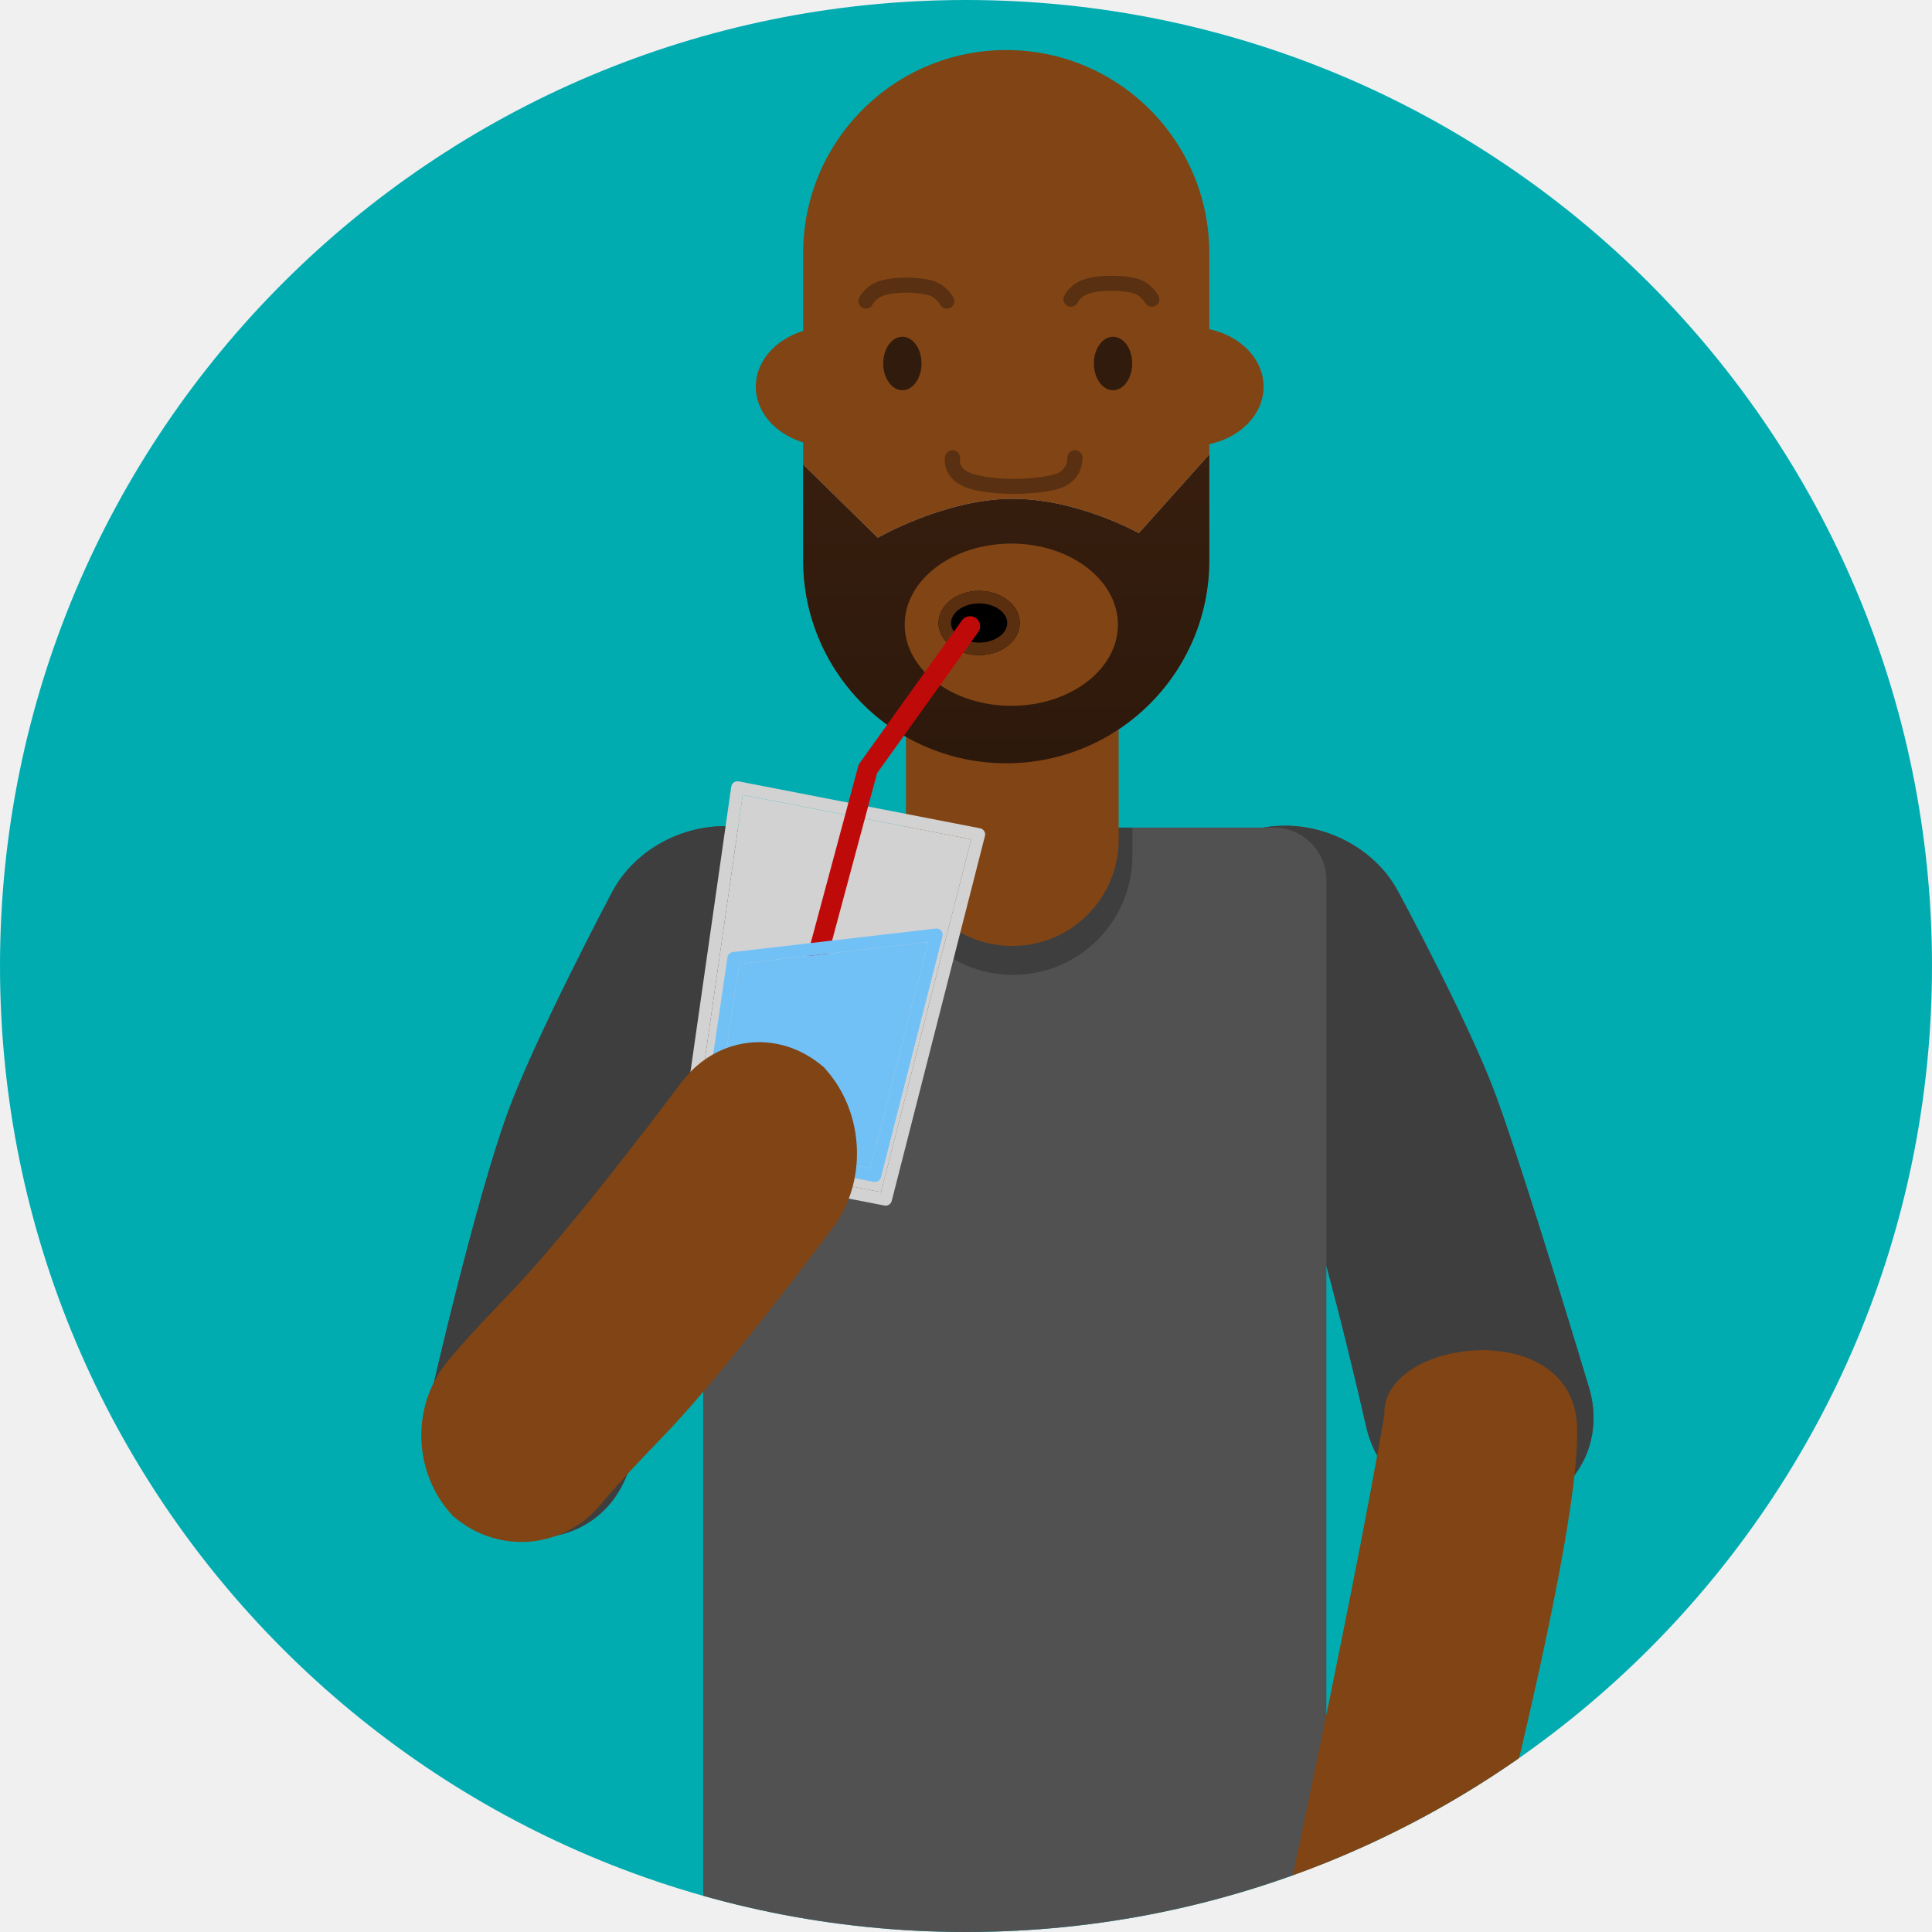
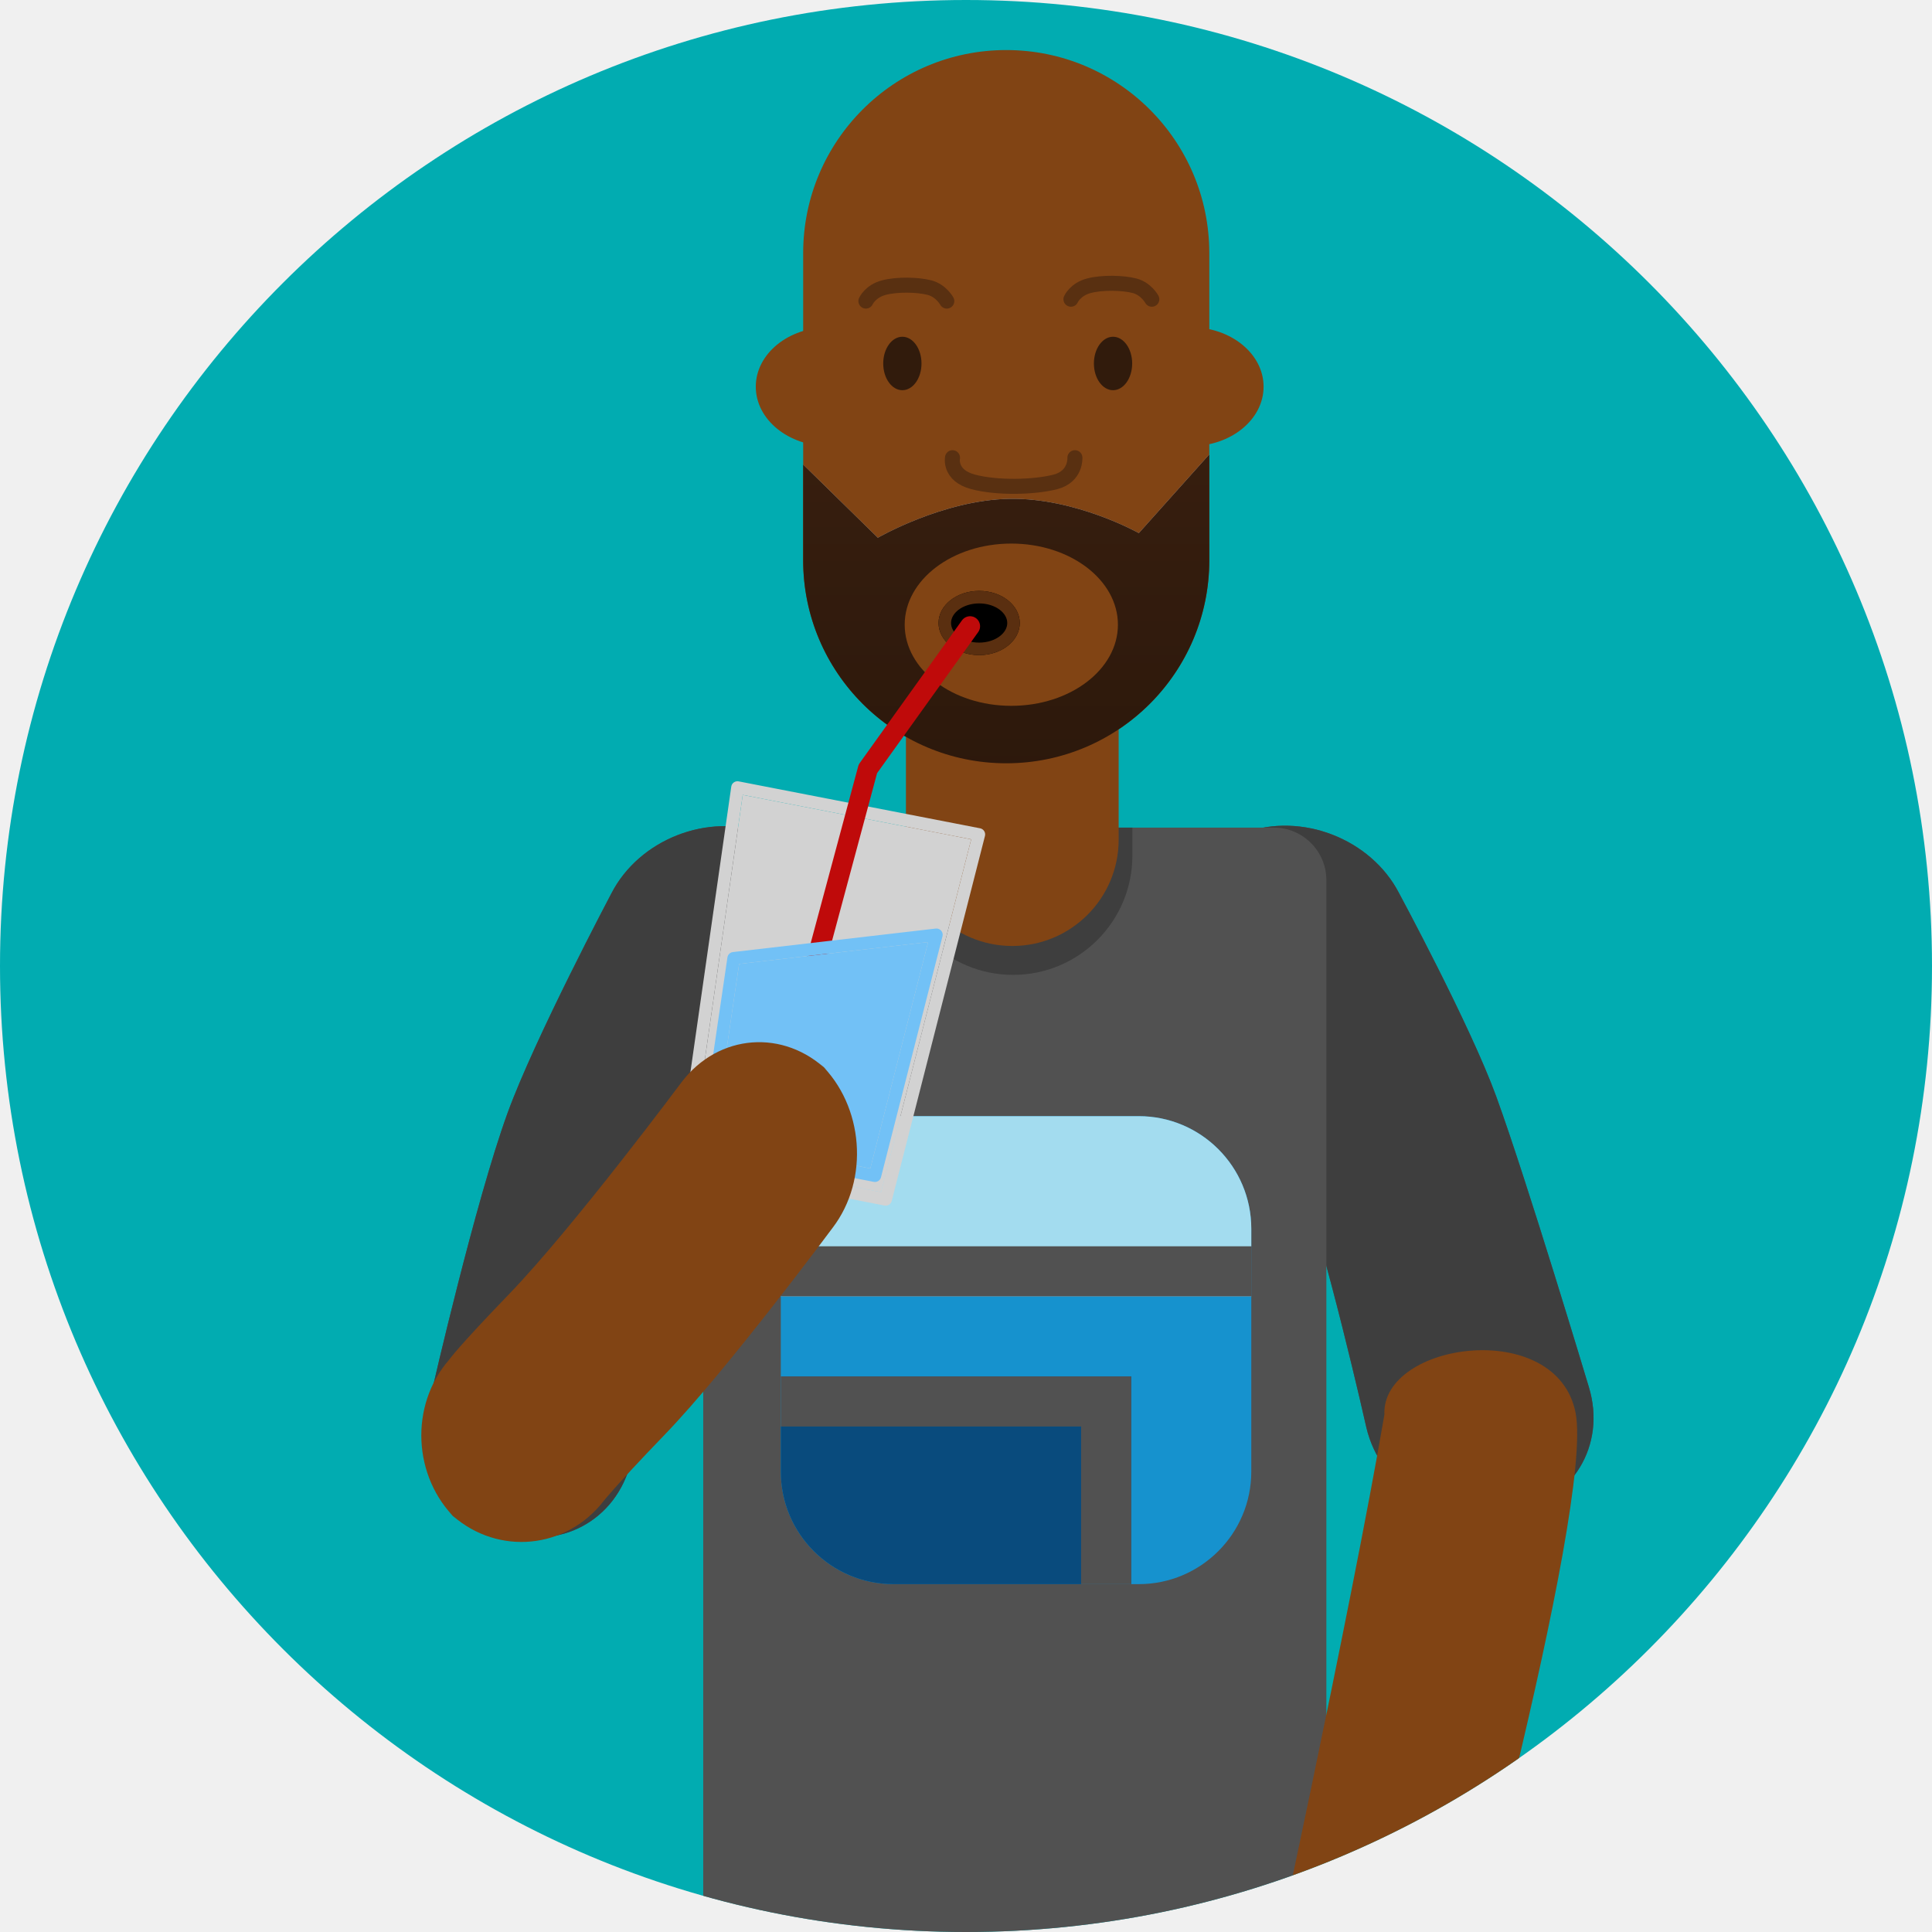
<svg xmlns="http://www.w3.org/2000/svg" xmlns:xlink="http://www.w3.org/1999/xlink" width="772px" height="772px" viewBox="0 0 772 772" version="1.1">
  <defs>
    <circle id="path-1" cx="386" cy="386" r="386" />
    <path d="M379.45,461.89 C379.45,424.958 370.083,352.532 370.083,352.532 C367.229,328.4 384.344,305.558 408.297,301.516 L413.409,300.653 C437.369,296.61 457.869,312.996 459.153,337.277 C459.153,337.277 464.088,423.016 464.088,458.977 C464.088,489.399 455.355,548.884 455.355,548.884 C452.15,572.971 429.855,592.498 405.56,592.498 L408.907,592.498 C384.611,592.498 367.63,572.984 370.826,548.897 C370.826,548.897 379.45,491.341 379.45,461.89 Z" id="path-3" />
    <rect id="path-4" x="1.42108547e-14" y="0.708" width="249" height="488.292" rx="21" />
    <path d="M65.85,460.839 C65.85,422.039 56.269,343.755 56.269,343.755 C53.553,319.617 71.051,300.048 95.356,300.048 L91.77,300.048 C116.073,300.048 138.066,319.607 140.777,343.764 C140.777,343.764 150.274,419.999 150.274,457.778 C150.274,489.737 141.3,554.404 141.3,554.404 C138.249,578.508 116.075,598.048 91.77,598.048 L95.356,598.048 C71.052,598.048 53.932,578.524 56.98,554.416 C56.98,554.416 65.85,491.778 65.85,460.839 Z" id="path-6" />
    <rect id="path-7" x="0" y="0" width="162.285" height="285" rx="81.142" />
    <linearGradient x1="50%" y1="0%" x2="50%" y2="100%" id="linearGradient-9">
      <stop stop-color="#C8C8C8" offset="0%" />
      <stop stop-color="#979797" offset="100%" />
    </linearGradient>
    <path d="M82.415,179.318 C55.924,179.789 29.845,194.872 29.845,194.872 L-18.782,147.194 L-29.655,250.64 L38.423,300.025 L125.765,300.712 L212.42,221.797 L186.157,134.878 L134.13,193.02 C134.13,193.02 108.906,178.848 82.415,179.318 Z" id="path-10" />
    <ellipse id="path-11" cx="89.257" cy="228.945" rx="16.228" ry="12.832" />
-     <polygon id="path-12" points="5.68434189e-14 83.934 7.247 229.197 84.545 229.197 93 83.934" />
-     <polygon id="path-13" points="11.474 150.513 14.719 220.723 78.534 220.723 83.942 127.513" />
+     <rect id="path-12" x="0" y="0" width="188" height="187" rx="45" />
+     <rect id="path-14" x="-33" y="104" width="173" height="144" />
+     <rect id="path-15" x="-33" y="-72" width="257" height="144" />
+     <polygon id="path-16" points="5.68434189e-14 83.934 7.247 229.197 84.545 229.197 93 83.934" />
+     <polygon id="path-17" points="11.474 150.513 14.719 220.723 78.534 220.723 83.942 127.513" />
  </defs>
-   <g id="Page-1" stroke="none" stroke-width="1" fill="none" fill-rule="evenodd">
+   <g id="Page-3" stroke="none" stroke-width="1" fill="none" fill-rule="evenodd">
    <g id="Gregor">
      <mask id="mask-2" fill="white">
        <use xlink:href="#path-1" />
      </mask>
      <use id="Mask" fill="#01ACB1" xlink:href="#path-1" />
      <g mask="url(#mask-2)">
        <g transform="translate(141, 20)">
          <g id="arm" fill="none" transform="translate(416.93, 446.2691) scale(1, -1) rotate(20) translate(-416.93, -446.2691) ">
            <use fill="#515151" xlink:href="#path-3" />
            <use fill="#3E3E3E" xlink:href="#path-3" />
          </g>
          <g id="neck-copy" stroke-width="1" fill="none" transform="translate(140, 310)">
            <mask id="mask-5" fill="white">
              <use xlink:href="#path-4" />
            </mask>
            <use id="Mask" fill="#515151" xlink:href="#path-4" />
            <rect fill="#3E3E3E" mask="url(#mask-5)" x="76.15" y="-121.948" width="95.333" height="181.497" rx="47.667" />
          </g>
          <g id="arm-copy-3" fill="none" transform="translate(103.1327, 449.0483) scale(-1, -1) rotate(20) translate(-103.1327, -449.0483) ">
            <use fill="#515151" xlink:href="#path-6" />
            <use fill="#3E3E3E" xlink:href="#path-6" />
          </g>
          <rect id="neck" fill="#814414" x="221" y="197" width="85" height="161" rx="42.5" />
          <g id="head-wide" stroke-width="1" fill="none" transform="translate(161, 0)">
            <g id="Beard" transform="translate(18.93322, 0)">
              <mask id="mask-8" fill="white">
                <use xlink:href="#path-7" />
              </mask>
              <use id="Mask" fill="#814414" xlink:href="#path-7" />
              <g mask="url(#mask-8)">
                <use fill="url(#linearGradient-9)" xlink:href="#path-10" />
                <use fill="#492813" style="mix-blend-mode: multiply;" xlink:href="#path-10" />
              </g>
            </g>
            <ellipse id="beard-hole" fill="#814414" cx="102.104" cy="229.621" rx="42.6" ry="32.417" />
            <ellipse id="right-ear" fill="#814414" cx="29.104" cy="134.513" rx="29.104" ry="23.755" />
            <ellipse id="left-ear" fill="#814414" cx="173.808" cy="134.513" rx="29.104" ry="23.755" />
            <g id="mouth">
              <use fill="#000000" fill-rule="evenodd" xlink:href="#path-11" />
              <ellipse stroke="#5A2F10" stroke-width="5" cx="89.257" cy="228.945" rx="13.728" ry="10.332" />
            </g>
            <g id="Group" transform="translate(43.27594, 93.19905)">
              <path d="M84.244,69.689 C84.244,69.689 84.749,77.179 76.484,79.348 C68.218,81.517 53.261,81.928 43.563,79.348 C33.865,76.768 35.333,69.689 35.333,69.689" id="Line" stroke="#321B0D" stroke-width="6" opacity="0.5" stroke-linecap="round" />
              <path d="M33.05,0.747 C33.05,0.747 30.777,4.915 26.178,6.122 C21.579,7.329 13.255,7.558 7.858,6.122 C2.462,4.687 0.725,0.747 0.725,0.747" id="Line-Copy" stroke="#321B0D" stroke-width="6" opacity="0.5" stroke-linecap="round" transform="translate(16.88749, 3.931145) scale(1, -1) translate(-16.88749, -3.931145) " />
              <path d="M114.98,1.07469589e-13 C114.98,1.07469589e-13 112.708,4.168 108.108,5.375 C103.509,6.582 95.186,6.811 89.789,5.375 C84.392,3.939 82.656,1.07469589e-13 82.656,1.07469589e-13" id="Line-Copy-2" stroke="#321B0D" stroke-width="6" opacity="0.5" stroke-linecap="round" transform="translate(98.81797, 3.184013) scale(1, -1) translate(-98.81797, -3.184013) " />
              <ellipse id="Oval-1" fill="#311B0C" cx="15.295" cy="32.042" rx="7.647" ry="10.681" />
              <ellipse id="Oval-1-Copy" fill="#311B0C" cx="99.48" cy="32.042" rx="7.647" ry="10.681" />
            </g>
          </g>
+           <g id="logo" stroke-width="1" fill="none" transform="translate(167, 426)">
+             <g id="Rectangle-2" transform="translate(4, 0)">
+               <mask id="mask-13" fill="white">
+                 <use xlink:href="#path-12" />
+               </mask>
+               <use id="Mask" fill="#1692CE" xlink:href="#path-12" />
+               <g mask="url(#mask-13)">
+                 <use fill="#094B7D" fill-rule="evenodd" xlink:href="#path-14" />
+                 <rect stroke="#515151" stroke-width="20" x="-23" y="114" width="153" height="124" />
+               </g>
+               <g id="Rectangle-2-Copy" mask="url(#mask-13)">
+                 <use fill="#A3DCEF" fill-rule="evenodd" xlink:href="#path-15" />
+                 <rect stroke="#515151" stroke-width="20" x="-23" y="-62" width="237" height="124" />
+               </g>
+             </g>
+           </g>
          <g id="drink" stroke-width="1" fill="none" transform="translate(195.5, 337) rotate(11) translate(-195.5, -337) translate(149, 222)" stroke-linecap="round" stroke-linejoin="round">
            <g id="cup">
-               <use fill="#D2D2D2" fill-rule="evenodd" xlink:href="#path-12" />
+               <use fill="#D2D2D2" fill-rule="evenodd" xlink:href="#path-16" />
              <path stroke="#D2D2D2" stroke-width="5" d="M-2.628,81.434 L95.65,81.434 L86.904,231.697 L4.868,231.697 L-2.628,81.434 Z" />
            </g>
            <polyline id="straw" stroke="#BF0A0A" stroke-width="8" points="76.313 0.445 47.104 64.158 37.442 200.947" />
            <g id="water">
-               <use fill="#72C1F6" fill-rule="evenodd" xlink:href="#path-13" />
+               <use fill="#72C1F6" fill-rule="evenodd" xlink:href="#path-17" />
              <path stroke="#72C1F6" stroke-width="5" d="M8.888,148.711 L86.648,124.031 L80.893,223.223 L12.332,223.223 L8.888,148.711 Z" />
            </g>
          </g>
          <path d="M77.28,533.567 C77.28,496.736 68.023,424.624 68.023,424.624 C65.192,400.496 82.599,380.937 106.889,380.937 L102.658,380.937 C126.954,380.937 149.041,400.488 151.863,424.627 C151.863,424.627 161.033,494.799 161.033,530.661 C161.033,560.998 162.081,569.017 162.081,569.017 C163.409,593.273 144.783,612.937 120.494,612.937 L124.725,612.937 C100.429,612.937 79.507,593.276 78.255,569.007 C78.255,569.007 77.28,562.935 77.28,533.567 Z" id="arm-copy" fill="#814414" transform="translate(114.9346, 496.9368) rotate(44) translate(-114.9346, -496.9368) " />
          <path d="M382.632,551.34 C374.872,523.375 440.843,497.88 456.862,533.339 C472.882,568.798 462.969,798.037 462.969,798.037 C462.139,821.213 442.656,840 419.459,840 L431.97,840 C408.771,840 389.696,821.189 389.337,798.01 C389.337,798.01 387.236,630.881 382.632,551.34 Z" id="arm-copy-2" fill="#814414" transform="translate(424.0006, 678.0001) rotate(13) translate(-424.0006, -678.0001) " />
        </g>
      </g>
    </g>
  </g>
</svg>
